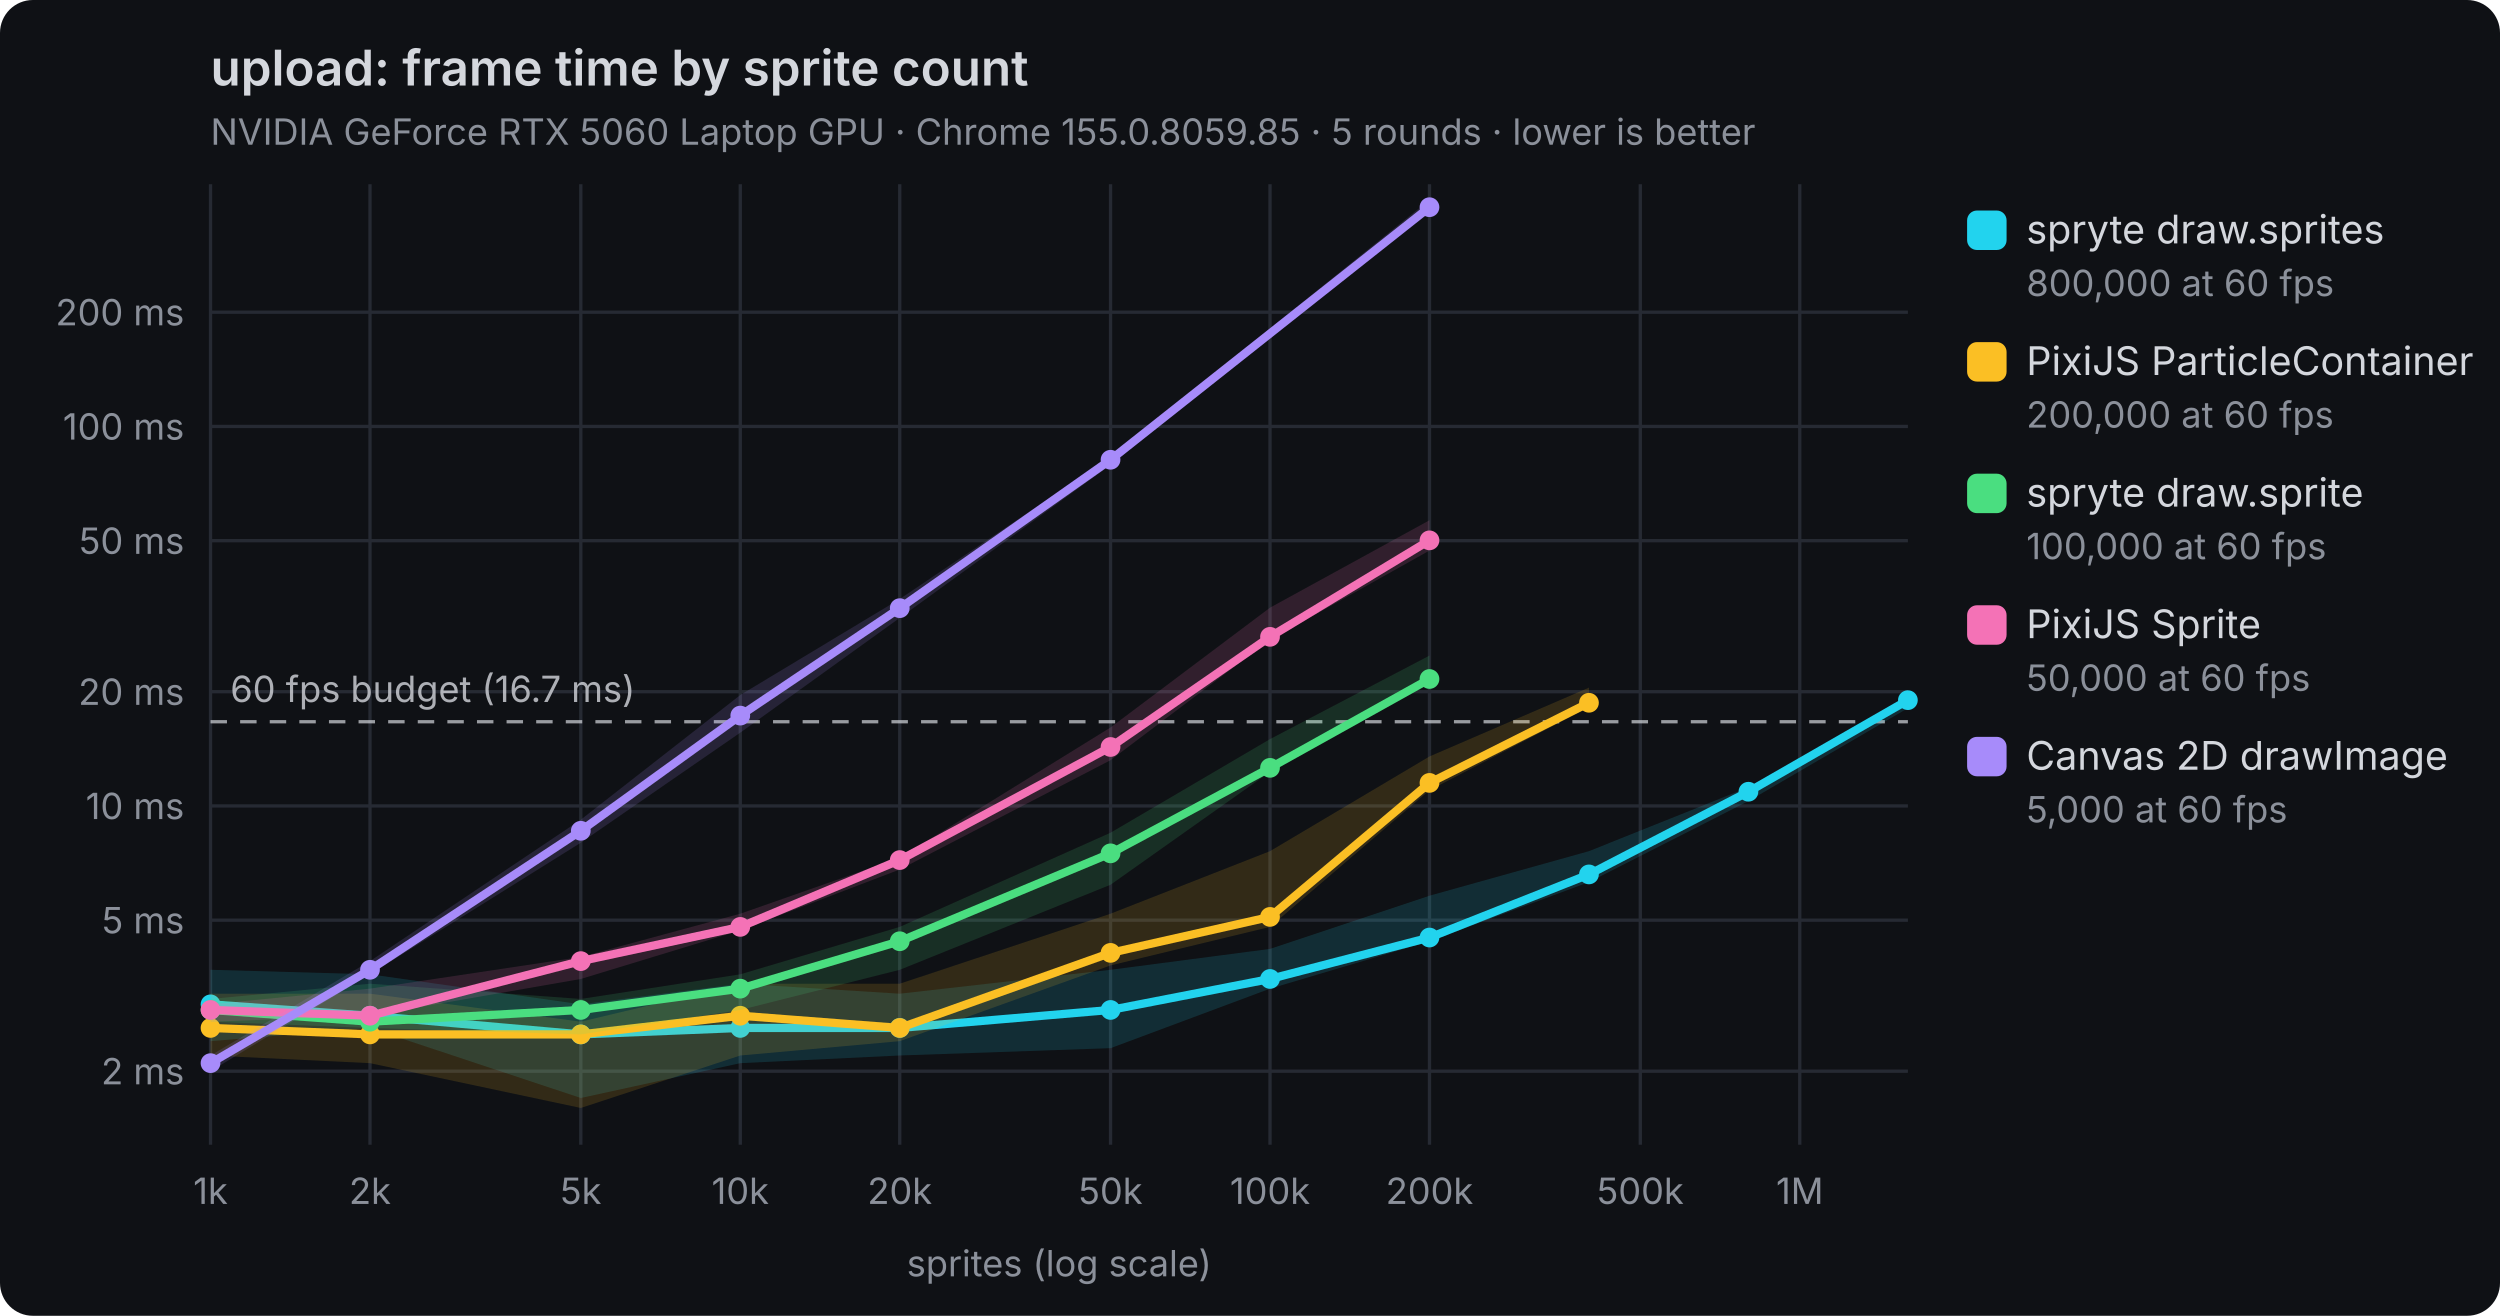
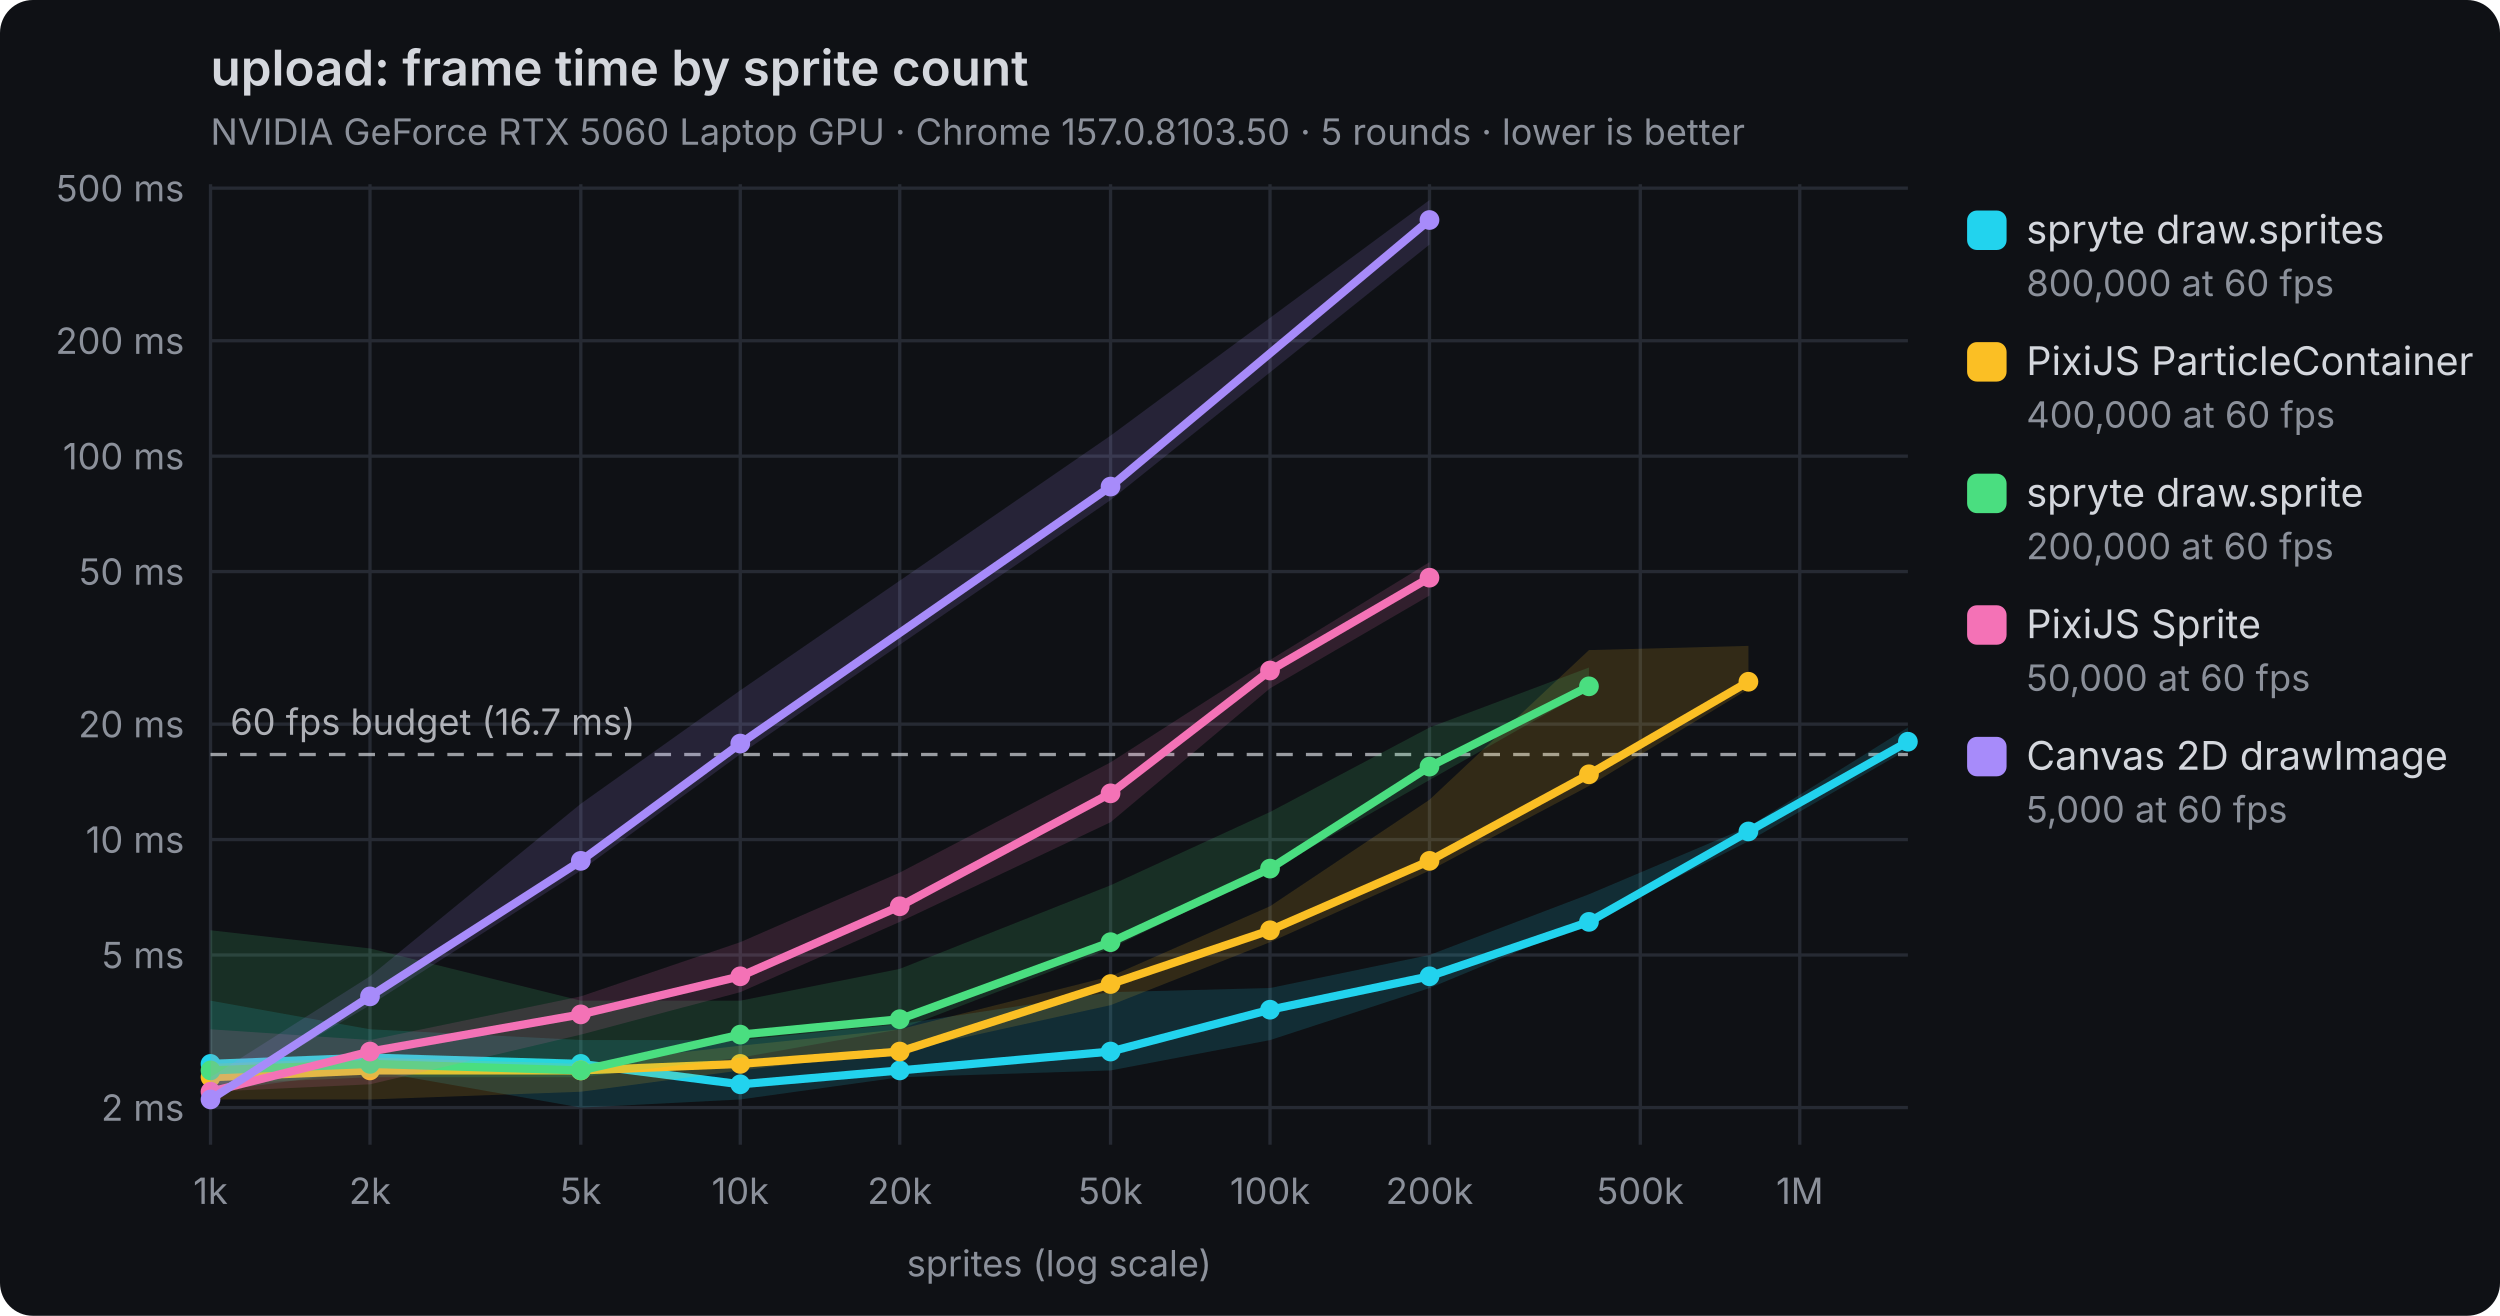
<svg xmlns="http://www.w3.org/2000/svg" viewBox="0 0 760 400" width="760" height="400" font-family="ui-sans-serif, system-ui, -apple-system, Segoe UI, sans-serif" role="img" aria-label="upload: frame time by count">
  <rect width="760" height="400" rx="10" fill="#0f1115" />
  <text x="64" y="26" fill="#d4d7dd" font-size="15" font-weight="600">upload: frame time by sprite count</text>
-   <text x="64" y="44" fill="#8b909a" font-size="11">NVIDIA GeForce RTX 5060 Laptop GPU · Chrome 155.0.8059.85 · 5 rounds · lower is better</text>
-   <line x1="64" x2="580" y1="325.64" y2="325.64" stroke="#262a33" />
-   <text x="56" y="329.64" fill="#8b909a" font-size="11" text-anchor="end">2 ms</text>
-   <line x1="64" x2="580" y1="279.732" y2="279.732" stroke="#262a33" />
-   <text x="56" y="283.732" fill="#8b909a" font-size="11" text-anchor="end">5 ms</text>
-   <line x1="64" x2="580" y1="245.004" y2="245.004" stroke="#262a33" />
-   <text x="56" y="249.004" fill="#8b909a" font-size="11" text-anchor="end">10 ms</text>
-   <line x1="64" x2="580" y1="210.276" y2="210.276" stroke="#262a33" />
-   <text x="56" y="214.276" fill="#8b909a" font-size="11" text-anchor="end">20 ms</text>
-   <line x1="64" x2="580" y1="164.368" y2="164.368" stroke="#262a33" />
-   <text x="56" y="168.368" fill="#8b909a" font-size="11" text-anchor="end">50 ms</text>
-   <line x1="64" x2="580" y1="129.639" y2="129.639" stroke="#262a33" />
-   <text x="56" y="133.639" fill="#8b909a" font-size="11" text-anchor="end">100 ms</text>
-   <line x1="64" x2="580" y1="94.911" y2="94.911" stroke="#262a33" />
-   <text x="56" y="98.911" fill="#8b909a" font-size="11" text-anchor="end">200 ms</text>
+   <text x="64" y="44" fill="#8b909a" font-size="11">NVIDIA GeForce RTX 5060 Laptop GPU · Chrome 157.0.8103.50 · 5 rounds · lower is better</text>
+   <line x1="64" x2="580" y1="336.704" y2="336.704" stroke="#262a33" />
+   <text x="56" y="340.704" fill="#8b909a" font-size="11" text-anchor="end">2 ms</text>
+   <line x1="64" x2="580" y1="290.319" y2="290.319" stroke="#262a33" />
+   <text x="56" y="294.319" fill="#8b909a" font-size="11" text-anchor="end">5 ms</text>
+   <line x1="64" x2="580" y1="255.23" y2="255.23" stroke="#262a33" />
+   <text x="56" y="259.23" fill="#8b909a" font-size="11" text-anchor="end">10 ms</text>
+   <line x1="64" x2="580" y1="220.142" y2="220.142" stroke="#262a33" />
+   <text x="56" y="224.142" fill="#8b909a" font-size="11" text-anchor="end">20 ms</text>
+   <line x1="64" x2="580" y1="173.757" y2="173.757" stroke="#262a33" />
+   <text x="56" y="177.757" fill="#8b909a" font-size="11" text-anchor="end">50 ms</text>
+   <line x1="64" x2="580" y1="138.668" y2="138.668" stroke="#262a33" />
+   <text x="56" y="142.668" fill="#8b909a" font-size="11" text-anchor="end">100 ms</text>
+   <line x1="64" x2="580" y1="103.579" y2="103.579" stroke="#262a33" />
+   <text x="56" y="107.579" fill="#8b909a" font-size="11" text-anchor="end">200 ms</text>
+   <line x1="64" x2="580" y1="57.195" y2="57.195" stroke="#262a33" />
+   <text x="56" y="61.195" fill="#8b909a" font-size="11" text-anchor="end">500 ms</text>
  <line x1="64" x2="64" y1="56" y2="348" stroke="#262a33" />
  <text x="64" y="366" fill="#8b909a" font-size="11" text-anchor="middle">1k</text>
  <line x1="112.479" x2="112.479" y1="56" y2="348" stroke="#262a33" />
  <text x="112.479" y="366" fill="#8b909a" font-size="11" text-anchor="middle">2k</text>
  <line x1="176.564" x2="176.564" y1="56" y2="348" stroke="#262a33" />
  <text x="176.564" y="366" fill="#8b909a" font-size="11" text-anchor="middle">5k</text>
  <line x1="225.043" x2="225.043" y1="56" y2="348" stroke="#262a33" />
  <text x="225.043" y="366" fill="#8b909a" font-size="11" text-anchor="middle">10k</text>
  <line x1="273.521" x2="273.521" y1="56" y2="348" stroke="#262a33" />
  <text x="273.521" y="366" fill="#8b909a" font-size="11" text-anchor="middle">20k</text>
  <line x1="337.607" x2="337.607" y1="56" y2="348" stroke="#262a33" />
  <text x="337.607" y="366" fill="#8b909a" font-size="11" text-anchor="middle">50k</text>
  <line x1="386.085" x2="386.085" y1="56" y2="348" stroke="#262a33" />
  <text x="386.085" y="366" fill="#8b909a" font-size="11" text-anchor="middle">100k</text>
  <line x1="434.564" x2="434.564" y1="56" y2="348" stroke="#262a33" />
  <text x="434.564" y="366" fill="#8b909a" font-size="11" text-anchor="middle">200k</text>
  <line x1="498.649" x2="498.649" y1="56" y2="348" stroke="#262a33" />
  <text x="498.649" y="366" fill="#8b909a" font-size="11" text-anchor="middle">500k</text>
  <line x1="547.128" x2="547.128" y1="56" y2="348" stroke="#262a33" />
  <text x="547.128" y="366" fill="#8b909a" font-size="11" text-anchor="middle">1M</text>
  <text x="322" y="388" fill="#8b909a" font-size="11" text-anchor="middle">sprites (log scale)</text>
-   <line x1="64" x2="580" y1="219.41" y2="219.41" stroke="#d4d7dd" stroke-dasharray="5 4" opacity="0.7" />
-   <text x="70" y="213.41" fill="#d4d7dd" font-size="11" opacity="0.8">60 fps budget (16.7 ms)</text>
-   <polygon points="64,316.505 112.479,312.495 176.564,333.783 225.043,323.196 273.521,320.865 337.607,318.638 386.085,300.55 434.564,286.137 483.043,268.153 531.521,243.523 580,215.277 580,212.061 531.521,239.326 483.043,258.754 434.564,272.296 386.085,288.467 337.607,294.818 273.521,302.092 225.043,299.054 176.564,305.325 112.479,296.191 64,294.818" fill="#22d3ee" opacity="0.15" />
-   <polyline points="64,305.325 112.479,308.782 176.564,314.46 225.043,312.495 273.521,312.495 337.607,307.024 386.085,297.602 434.564,285.011 483.043,265.822 531.521,240.686 580,212.846" fill="none" stroke="#22d3ee" stroke-width="2.5" stroke-linejoin="round" />
-   <circle cx="64" cy="305.325" r="3" fill="#22d3ee" />
-   <circle cx="112.479" cy="308.782" r="3" fill="#22d3ee" />
-   <circle cx="176.564" cy="314.46" r="3" fill="#22d3ee" />
-   <circle cx="225.043" cy="312.495" r="3" fill="#22d3ee" />
-   <circle cx="273.521" cy="312.495" r="3" fill="#22d3ee" />
-   <circle cx="337.607" cy="307.024" r="3" fill="#22d3ee" />
-   <circle cx="386.085" cy="297.602" r="3" fill="#22d3ee" />
-   <circle cx="434.564" cy="285.011" r="3" fill="#22d3ee" />
-   <circle cx="483.043" cy="265.822" r="3" fill="#22d3ee" />
-   <circle cx="531.521" cy="240.686" r="3" fill="#22d3ee" />
-   <circle cx="580" cy="212.846" r="3" fill="#22d3ee" />
-   <polygon points="64,320.865 112.479,323.196 176.564,336.82 225.043,320.865 273.521,316.505 337.607,293.482 386.085,281.777 434.564,240.229 483.043,215.001 483.043,209.038 434.564,229.968 386.085,258.754 337.607,277.767 273.521,299.054 225.043,299.054 176.564,310.604 112.479,302.092 64,302.092" fill="#fbbf24" opacity="0.15" />
-   <polyline points="64,312.495 112.479,314.46 176.564,314.46 225.043,308.782 273.521,312.495 337.607,289.675 386.085,278.74 434.564,238.001 483.043,213.643" fill="none" stroke="#fbbf24" stroke-width="2.5" stroke-linejoin="round" />
-   <circle cx="64" cy="312.495" r="3" fill="#fbbf24" />
-   <circle cx="112.479" cy="314.46" r="3" fill="#fbbf24" />
-   <circle cx="176.564" cy="314.46" r="3" fill="#fbbf24" />
-   <circle cx="225.043" cy="308.782" r="3" fill="#fbbf24" />
-   <circle cx="273.521" cy="312.495" r="3" fill="#fbbf24" />
-   <circle cx="337.607" cy="289.675" r="3" fill="#fbbf24" />
-   <circle cx="386.085" cy="278.74" r="3" fill="#fbbf24" />
-   <circle cx="434.564" cy="238.001" r="3" fill="#fbbf24" />
-   <circle cx="483.043" cy="213.643" r="3" fill="#fbbf24" />
-   <polygon points="64,310.604 112.479,312.495 176.564,314.46 225.043,307.024 273.521,294.818 337.607,268.954 386.085,234.632 434.564,207.12 434.564,199.296 386.085,224.689 337.607,253.146 273.521,281.777 225.043,296.191 176.564,303.683 112.479,299.054 64,303.683" fill="#4ade80" opacity="0.15" />
-   <polyline points="64,307.024 112.479,310.604 176.564,307.024 225.043,300.55 273.521,286.137 337.607,259.417 386.085,233.425 434.564,206.42" fill="none" stroke="#4ade80" stroke-width="2.5" stroke-linejoin="round" />
-   <circle cx="64" cy="307.024" r="3" fill="#4ade80" />
-   <circle cx="112.479" cy="310.604" r="3" fill="#4ade80" />
-   <circle cx="176.564" cy="307.024" r="3" fill="#4ade80" />
-   <circle cx="225.043" cy="300.55" r="3" fill="#4ade80" />
-   <circle cx="273.521" cy="286.137" r="3" fill="#4ade80" />
-   <circle cx="337.607" cy="259.417" r="3" fill="#4ade80" />
-   <circle cx="386.085" cy="233.425" r="3" fill="#4ade80" />
-   <circle cx="434.564" cy="206.42" r="3" fill="#4ade80" />
-   <polygon points="64,310.604 112.479,308.782 176.564,297.602 225.043,282.832 273.521,264.326 337.607,231.094 386.085,194.503 434.564,167.361 434.564,158.156 386.085,184.732 337.607,221.143 273.521,260.771 225.043,277.767 176.564,290.912 112.479,300.55 64,305.325" fill="#f472b6" opacity="0.15" />
-   <polyline points="64,307.024 112.479,308.782 176.564,292.18 225.043,281.777 273.521,261.463 337.607,227.084 386.085,193.597 434.564,164.267" fill="none" stroke="#f472b6" stroke-width="2.5" stroke-linejoin="round" />
-   <circle cx="64" cy="307.024" r="3" fill="#f472b6" />
-   <circle cx="112.479" cy="308.782" r="3" fill="#f472b6" />
-   <circle cx="176.564" cy="292.18" r="3" fill="#f472b6" />
-   <circle cx="225.043" cy="281.777" r="3" fill="#f472b6" />
-   <circle cx="273.521" cy="261.463" r="3" fill="#f472b6" />
-   <circle cx="337.607" cy="227.084" r="3" fill="#f472b6" />
-   <circle cx="386.085" cy="193.597" r="3" fill="#f472b6" />
-   <circle cx="434.564" cy="164.267" r="3" fill="#f472b6" />
-   <polygon points="64,325.64 112.479,296.191 176.564,256.184 225.043,222.724 273.521,187.836 337.607,141.323 434.564,64.32 434.564,60.775 337.607,138.915 273.521,182.095 225.043,211.288 176.564,249.181 112.479,292.18 64,320.865" fill="#a78bfa" opacity="0.15" />
-   <polyline points="64,323.196 112.479,294.818 176.564,252.56 225.043,217.542 273.521,184.883 337.607,139.766 434.564,62.991" fill="none" stroke="#a78bfa" stroke-width="2.5" stroke-linejoin="round" />
-   <circle cx="64" cy="323.196" r="3" fill="#a78bfa" />
-   <circle cx="112.479" cy="294.818" r="3" fill="#a78bfa" />
-   <circle cx="176.564" cy="252.56" r="3" fill="#a78bfa" />
-   <circle cx="225.043" cy="217.542" r="3" fill="#a78bfa" />
-   <circle cx="273.521" cy="184.883" r="3" fill="#a78bfa" />
-   <circle cx="337.607" cy="139.766" r="3" fill="#a78bfa" />
-   <circle cx="434.564" cy="62.991" r="3" fill="#a78bfa" />
+   <line x1="64" x2="580" y1="229.371" y2="229.371" stroke="#d4d7dd" stroke-dasharray="5 4" opacity="0.7" />
+   <text x="70" y="223.371" fill="#d4d7dd" font-size="11" opacity="0.8">60 fps budget (16.7 ms)</text>
+   <polygon points="64,331.879 112.479,325.408 176.564,336.704 225.043,334.234 273.521,327.474 337.607,325.408 386.085,316.178 434.564,300.365 483.043,280.253 531.521,255.739 580,227.777 580,221.164 531.521,251.334 483.043,271.86 434.564,290.319 386.085,300.365 337.607,301.615 273.521,311.354 225.043,316.178 176.564,316.178 112.479,312.911 64,304.212" fill="#22d3ee" opacity="0.15" />
+   <polyline points="64,323.422 112.479,321.512 176.564,323.422 225.043,329.629 273.521,325.408 337.607,319.671 386.085,306.949 434.564,296.79 483.043,280.253 531.521,252.761 580,225.475" fill="none" stroke="#22d3ee" stroke-width="2.5" stroke-linejoin="round" />
+   <circle cx="64" cy="323.422" r="3" fill="#22d3ee" />
+   <circle cx="112.479" cy="321.512" r="3" fill="#22d3ee" />
+   <circle cx="176.564" cy="323.422" r="3" fill="#22d3ee" />
+   <circle cx="225.043" cy="329.629" r="3" fill="#22d3ee" />
+   <circle cx="273.521" cy="325.408" r="3" fill="#22d3ee" />
+   <circle cx="337.607" cy="319.671" r="3" fill="#22d3ee" />
+   <circle cx="386.085" cy="306.949" r="3" fill="#22d3ee" />
+   <circle cx="434.564" cy="296.79" r="3" fill="#22d3ee" />
+   <circle cx="483.043" cy="280.253" r="3" fill="#22d3ee" />
+   <circle cx="531.521" cy="252.761" r="3" fill="#22d3ee" />
+   <circle cx="580" cy="225.475" r="3" fill="#22d3ee" />
+   <polygon points="64,334.234 112.479,334.234 176.564,331.879 225.043,325.408 273.521,319.671 337.607,305.562 386.085,286.423 434.564,264.663 483.043,238.926 531.521,209.457 531.521,196.349 483.043,197.631 434.564,243.131 386.085,275.504 337.607,296.79 273.521,312.911 225.043,317.895 176.564,323.422 112.479,321.512 64,323.422" fill="#fbbf24" opacity="0.15" />
+   <polyline points="64,327.474 112.479,325.408 176.564,325.408 225.043,323.422 273.521,319.671 337.607,299.145 386.085,282.806 434.564,261.702 483.043,235.384 531.521,207.251" fill="none" stroke="#fbbf24" stroke-width="2.5" stroke-linejoin="round" />
+   <circle cx="64" cy="327.474" r="3" fill="#fbbf24" />
+   <circle cx="112.479" cy="325.408" r="3" fill="#fbbf24" />
+   <circle cx="176.564" cy="325.408" r="3" fill="#fbbf24" />
+   <circle cx="225.043" cy="323.422" r="3" fill="#fbbf24" />
+   <circle cx="273.521" cy="319.671" r="3" fill="#fbbf24" />
+   <circle cx="337.607" cy="299.145" r="3" fill="#fbbf24" />
+   <circle cx="386.085" cy="282.806" r="3" fill="#fbbf24" />
+   <circle cx="434.564" cy="261.702" r="3" fill="#fbbf24" />
+   <circle cx="483.043" cy="235.384" r="3" fill="#fbbf24" />
+   <circle cx="531.521" cy="207.251" r="3" fill="#fbbf24" />
+   <polygon points="64,329.629 112.479,327.474 176.564,327.474 225.043,321.512 273.521,312.911 337.607,288.334 386.085,264.663 434.564,237.124 483.043,209.662 483.043,202.928 434.564,221.164 386.085,246.852 337.607,269.123 273.521,294.54 225.043,304.212 176.564,304.212 112.479,288.334 64,282.806" fill="#4ade80" opacity="0.15" />
+   <polyline points="64,325.408 112.479,323.422 176.564,325.408 225.043,314.518 273.521,309.842 337.607,286.423 386.085,264.057 434.564,233.045 483.043,208.644" fill="none" stroke="#4ade80" stroke-width="2.5" stroke-linejoin="round" />
+   <circle cx="64" cy="325.408" r="3" fill="#4ade80" />
+   <circle cx="112.479" cy="323.422" r="3" fill="#4ade80" />
+   <circle cx="176.564" cy="325.408" r="3" fill="#4ade80" />
+   <circle cx="225.043" cy="314.518" r="3" fill="#4ade80" />
+   <circle cx="273.521" cy="309.842" r="3" fill="#4ade80" />
+   <circle cx="337.607" cy="286.423" r="3" fill="#4ade80" />
+   <circle cx="386.085" cy="264.057" r="3" fill="#4ade80" />
+   <circle cx="434.564" cy="233.045" r="3" fill="#4ade80" />
+   <circle cx="483.043" cy="208.644" r="3" fill="#4ade80" />
+   <polygon points="64,331.879 112.479,329.629 176.564,314.518 225.043,301.615 273.521,280.253 337.607,249.947 386.085,209.252 434.564,181.04 434.564,170.903 386.085,200.639 337.607,231.755 273.521,265.276 225.043,286.423 176.564,302.897 112.479,316.178 64,312.911" fill="#f472b6" opacity="0.15" />
+   <polyline points="64,331.879 112.479,319.671 176.564,308.375 225.043,296.79 273.521,275.504 337.607,241.176 386.085,203.837 434.564,175.613" fill="none" stroke="#f472b6" stroke-width="2.5" stroke-linejoin="round" />
+   <circle cx="64" cy="331.879" r="3" fill="#f472b6" />
+   <circle cx="112.479" cy="319.671" r="3" fill="#f472b6" />
+   <circle cx="176.564" cy="308.375" r="3" fill="#f472b6" />
+   <circle cx="225.043" cy="296.79" r="3" fill="#f472b6" />
+   <circle cx="273.521" cy="275.504" r="3" fill="#f472b6" />
+   <circle cx="337.607" cy="241.176" r="3" fill="#f472b6" />
+   <circle cx="386.085" cy="203.837" r="3" fill="#f472b6" />
+   <circle cx="434.564" cy="175.613" r="3" fill="#f472b6" />
+   <polygon points="64,334.234 112.479,305.562 176.564,264.663 225.043,229.27 337.607,152.031 434.564,74.347 434.564,60.825 337.607,132.436 225.043,209.868 176.564,244.341 112.479,296.79 64,327.474" fill="#a78bfa" opacity="0.15" />
+   <polyline points="64,334.234 112.479,302.897 176.564,261.702 225.043,226.041 337.607,147.918 434.564,66.884" fill="none" stroke="#a78bfa" stroke-width="2.5" stroke-linejoin="round" />
+   <circle cx="64" cy="334.234" r="3" fill="#a78bfa" />
+   <circle cx="112.479" cy="302.897" r="3" fill="#a78bfa" />
+   <circle cx="176.564" cy="261.702" r="3" fill="#a78bfa" />
+   <circle cx="225.043" cy="226.041" r="3" fill="#a78bfa" />
+   <circle cx="337.607" cy="147.918" r="3" fill="#a78bfa" />
+   <circle cx="434.564" cy="66.884" r="3" fill="#a78bfa" />
  <rect x="598" y="64" width="12" height="12" rx="3" fill="#22d3ee" />
  <text x="616" y="74" fill="#d4d7dd" font-size="12">spryte draw.sprites</text>
  <text x="616" y="90" fill="#8b909a" font-size="11">800,000 at 60 fps</text>
  <rect x="598" y="104" width="12" height="12" rx="3" fill="#fbbf24" />
  <text x="616" y="114" fill="#d4d7dd" font-size="12">PixiJS ParticleContainer</text>
-   <text x="616" y="130" fill="#8b909a" font-size="11">200,000 at 60 fps</text>
+   <text x="616" y="130" fill="#8b909a" font-size="11">400,000 at 60 fps</text>
  <rect x="598" y="144" width="12" height="12" rx="3" fill="#4ade80" />
  <text x="616" y="154" fill="#d4d7dd" font-size="12">spryte draw.sprite</text>
-   <text x="616" y="170" fill="#8b909a" font-size="11">100,000 at 60 fps</text>
+   <text x="616" y="170" fill="#8b909a" font-size="11">200,000 at 60 fps</text>
  <rect x="598" y="184" width="12" height="12" rx="3" fill="#f472b6" />
  <text x="616" y="194" fill="#d4d7dd" font-size="12">PixiJS Sprite</text>
  <text x="616" y="210" fill="#8b909a" font-size="11">50,000 at 60 fps</text>
  <rect x="598" y="224" width="12" height="12" rx="3" fill="#a78bfa" />
  <text x="616" y="234" fill="#d4d7dd" font-size="12">Canvas 2D drawImage</text>
  <text x="616" y="250" fill="#8b909a" font-size="11">5,000 at 60 fps</text>
</svg>
